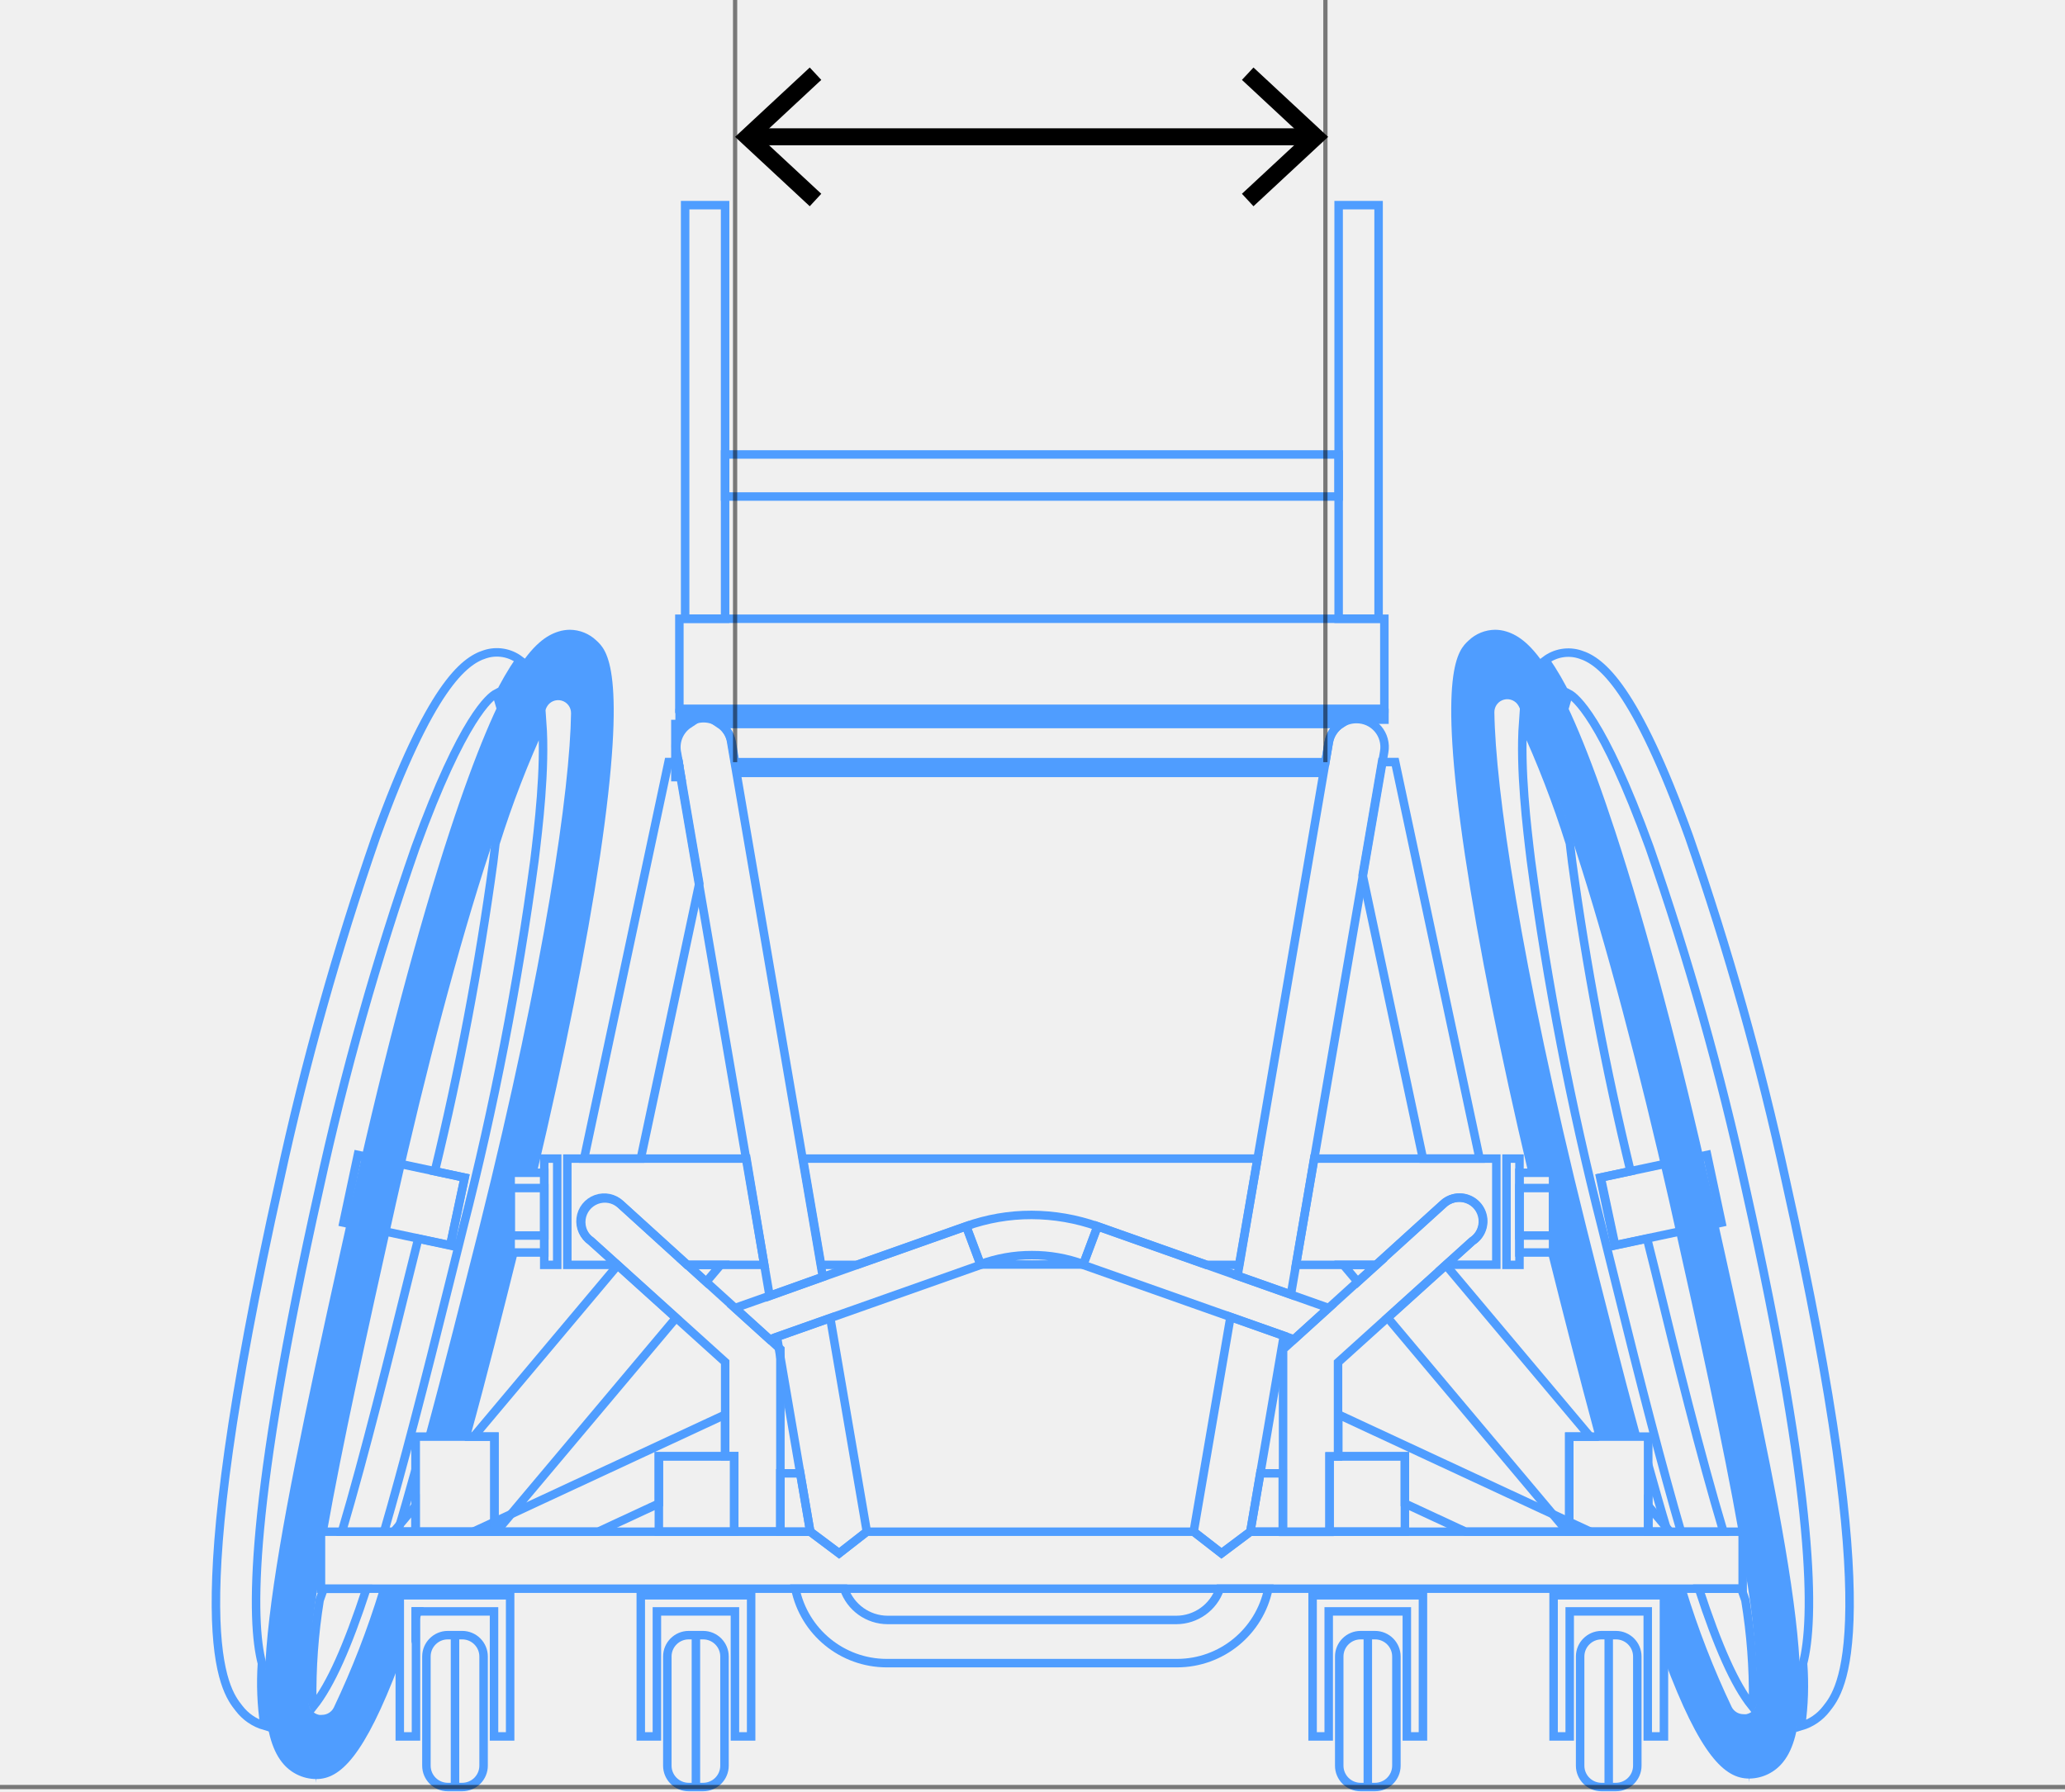
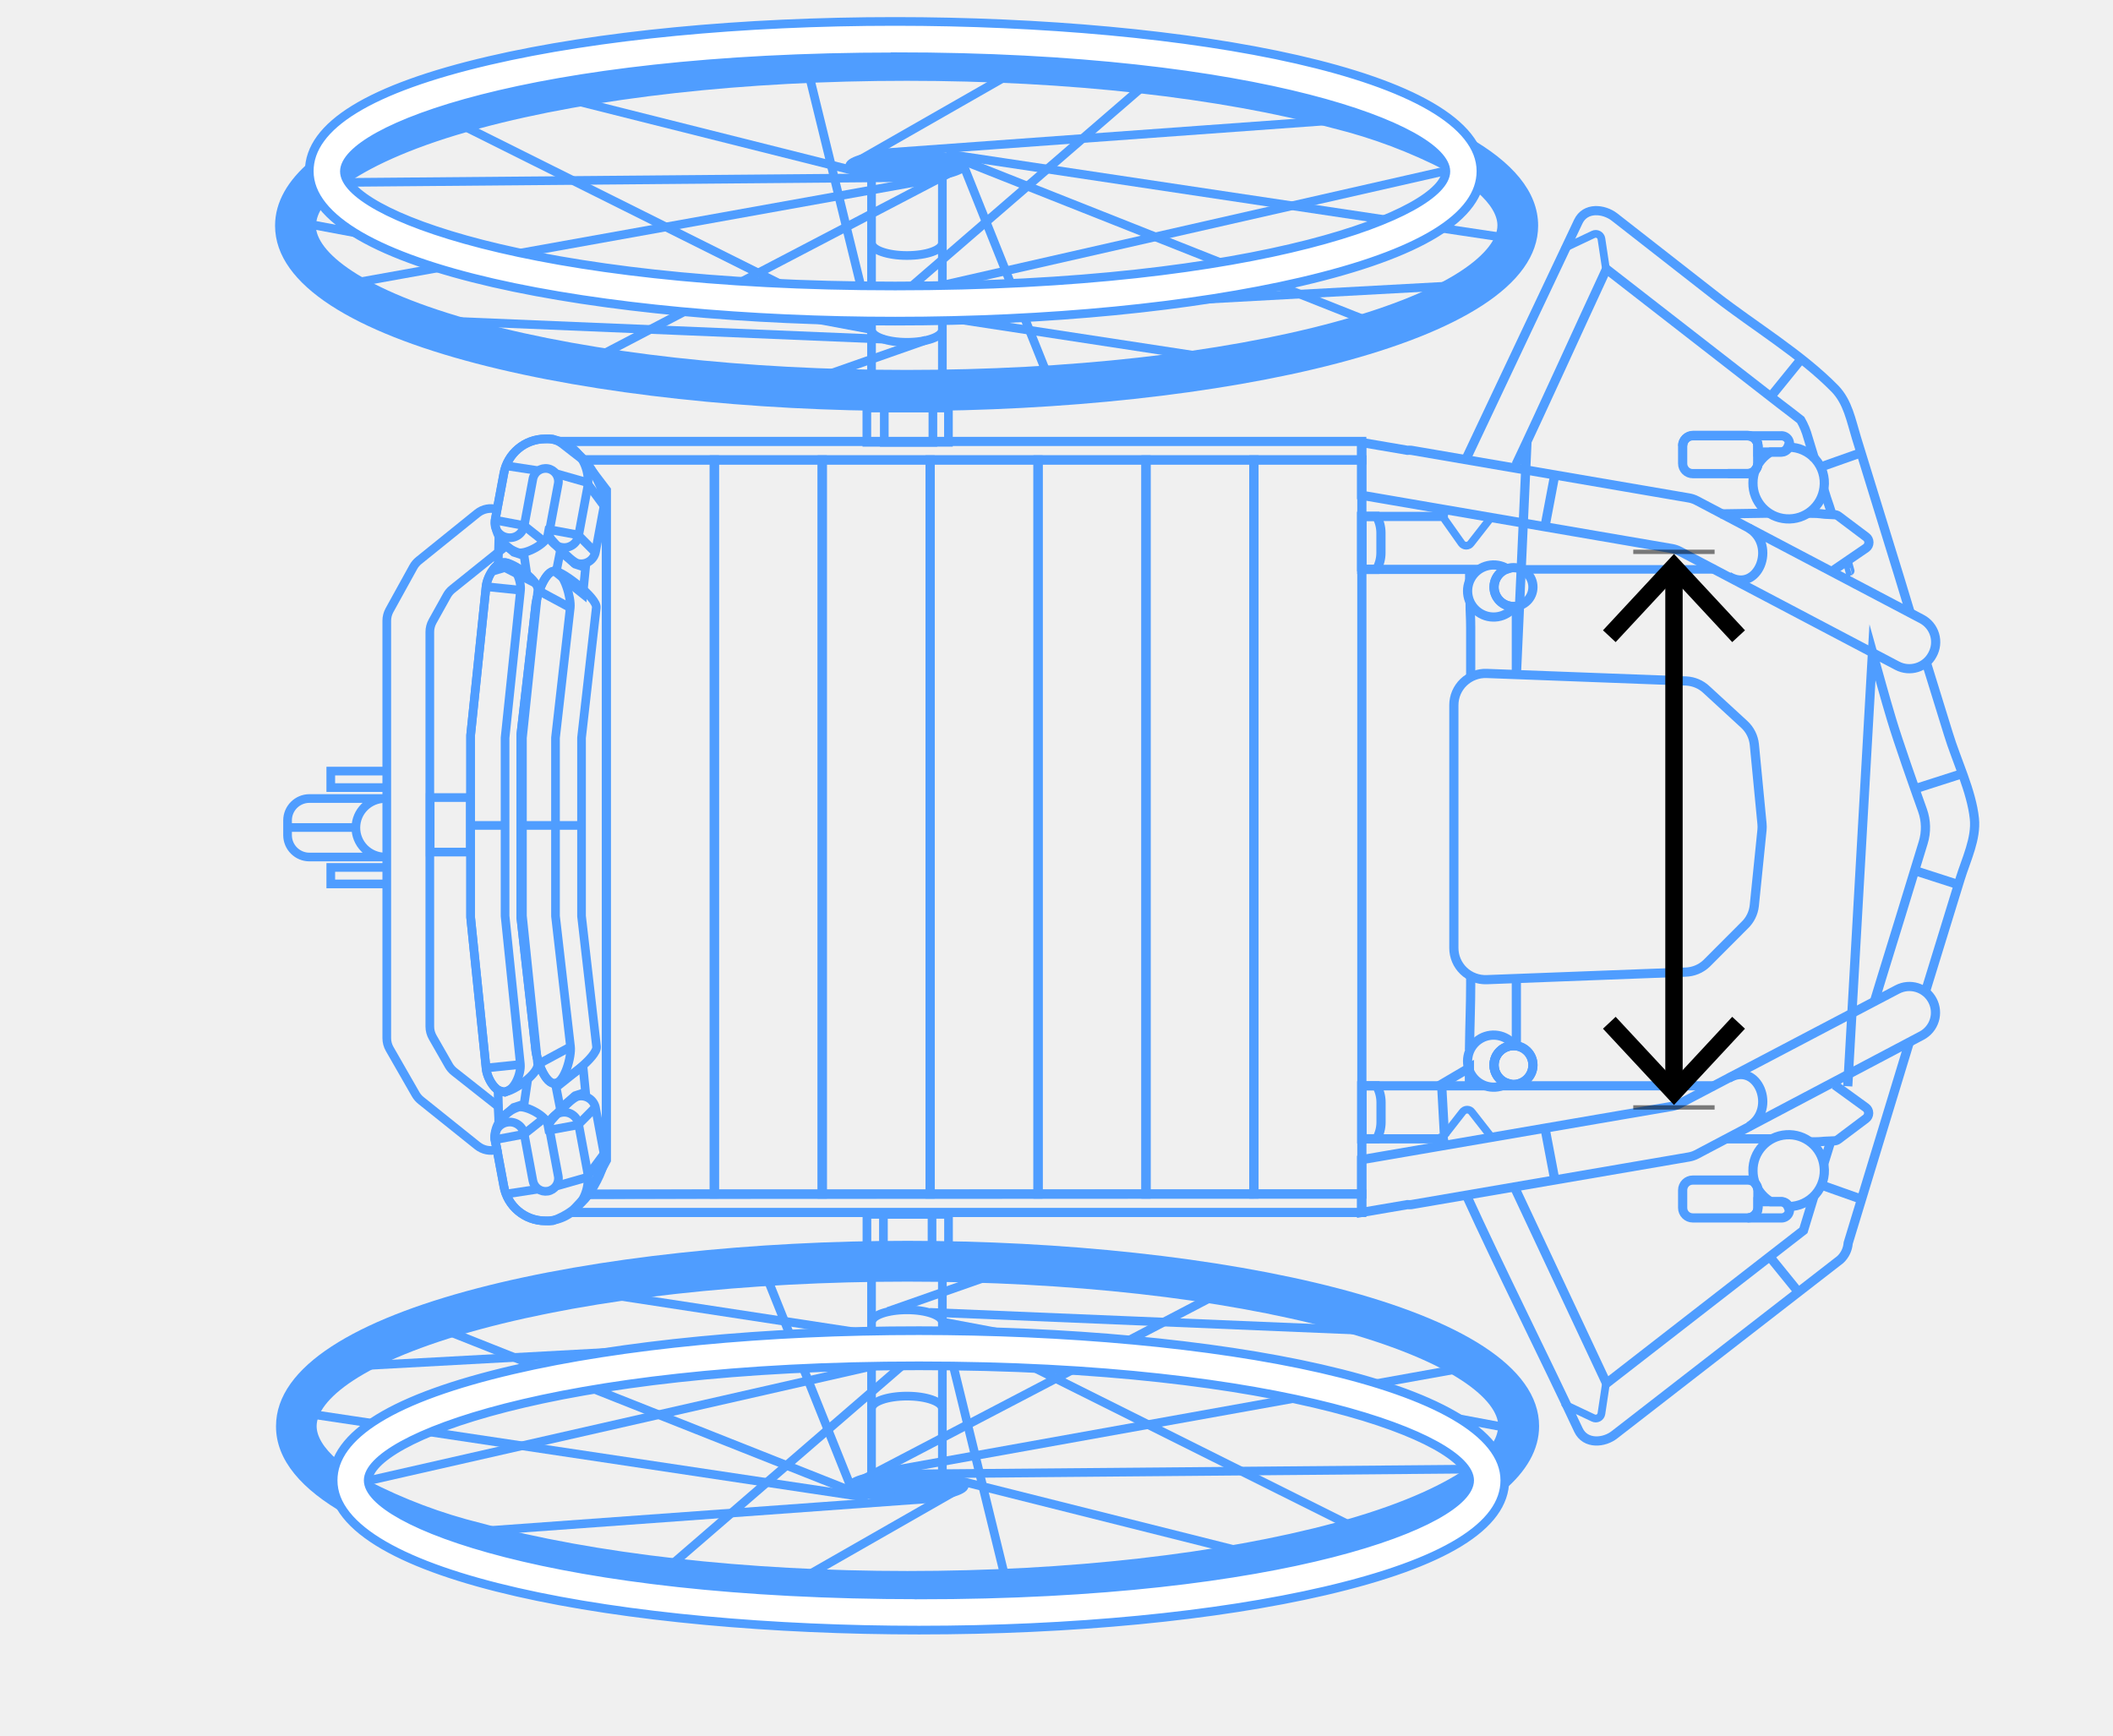
- <svg xmlns="http://www.w3.org/2000/svg" id="Layer_1" data-name="Layer 1" viewBox="0 0 243.44 211.22">
+ <svg xmlns="http://www.w3.org/2000/svg" id="Layer_1" data-name="Layer 1" viewBox="0 0 243.44 199.96">
  <defs>
-     <style>.cls-1,.cls-2,.cls-4{fill:none;stroke-miterlimit:10;}.cls-1,.cls-4{stroke:#000;}.cls-1{stroke-width:2px;}.cls-2{stroke:#4f9dff;}.cls-3{fill:#4f9dff;}.cls-4{stroke-width:0.5px;opacity:0.5;}</style>
+     <style>.cls-1,.cls-10,.cls-2,.cls-3,.cls-4,.cls-5,.cls-9{fill:none;}.cls-1,.cls-2,.cls-3,.cls-4,.cls-5,.cls-7,.cls-8{stroke:#4f9dff;}.cls-1,.cls-10,.cls-2,.cls-3,.cls-4,.cls-5,.cls-7,.cls-8,.cls-9{stroke-miterlimit:10;}.cls-1{stroke-width:1.06px;}.cls-3{stroke-width:0.99px;}.cls-4{stroke-width:0.89px;}.cls-5{stroke-width:0.87px;}.cls-6,.cls-7{fill:#4f9dff;}.cls-8{fill:#fff;}.cls-10,.cls-9{stroke:#000;}.cls-9{stroke-width:2px;}.cls-10{stroke-width:0.5px;opacity:0.5;}</style>
  </defs>
-   <line class="cls-1" x1="88.83" y1="16.13" x2="154.4" y2="16.13" />
-   <polygon points="95.46 24.32 96.82 22.85 89.6 16.14 96.82 9.42 95.46 7.96 86.66 16.14 95.46 24.32" />
-   <polygon points="147.77 24.32 146.41 22.85 153.63 16.14 146.41 9.42 147.77 7.96 156.57 16.14 147.77 24.32" />
-   <path class="cls-2" d="M30.88,196.14c-1.31-5-1.58-18.73,6.76-56A346.59,346.59,0,0,1,49,99.88c5.58-15.36,8.82-17.75,9.49-18.1a2.86,2.86,0,0,1,.2.51,34,34,0,0,1,2.58-4.46,4.47,4.47,0,0,0-4.1-.68c-2.46.77-6.47,3.84-12.85,21.54A349,349,0,0,0,33,139.06c-11.93,53.4-6.58,60.16-4.82,62.38a5.83,5.83,0,0,0,3,2.06A34.43,34.43,0,0,1,30.88,196.14Z" transform="translate(0)" />
-   <rect class="cls-2" x="85.48" y="53.59" width="72.33" height="4.96" transform="translate(243.29 112.14) rotate(180)" />
-   <rect class="cls-2" x="157.81" y="24.19" width="4.71" height="48.77" />
-   <rect class="cls-2" x="80.77" y="24.19" width="4.71" height="48.77" />
-   <rect class="cls-2" x="80.09" y="72.96" width="83.11" height="10.62" />
-   <rect class="cls-2" x="60.2" y="138.29" width="3.97" height="9.4" />
-   <rect class="cls-2" x="64.17" y="136.62" width="1.53" height="12.53" transform="translate(129.86 285.77) rotate(180)" />
-   <rect class="cls-2" x="177.59" y="136.62" width="1.53" height="12.53" transform="translate(356.72 285.77) rotate(180)" />
-   <polygon class="cls-2" points="147.4 180.61 151.22 180.61 151.22 173.73 148.57 173.73 147.4 180.61" />
-   <polygon class="cls-2" points="91.99 173.73 91.99 180.61 95.52 180.61 94.34 173.73 91.99 173.73" />
-   <path class="cls-2" d="M143.81,187.33a5.44,5.44,0,0,1-5.15,3.69h-34a5.44,5.44,0,0,1-5.15-3.69H93.76a11,11,0,0,0,10.76,8.78h34.25a11,11,0,0,0,10.76-8.78h-5.71Z" transform="translate(0)" />
-   <rect class="cls-2" x="157.88" y="192.81" width="6.74" height="17.91" rx="2.52" ry="2.52" />
-   <polygon class="cls-2" points="165.85 188.11 156.64 188.11 155.34 188.11 154.74 188.11 154.74 204.75 156.64 204.75 156.64 190.01 165.85 190.01 165.85 204.75 167.75 204.75 167.75 190.01 167.75 188.11 165.85 188.11" />
-   <line class="cls-2" x1="161.25" y1="192.81" x2="161.25" y2="210.72" />
-   <rect class="cls-2" x="78.67" y="192.81" width="6.74" height="17.91" rx="2.52" ry="2.52" />
-   <polygon class="cls-2" points="86.64 188.11 77.44 188.11 76.14 188.11 75.54 188.11 75.54 204.75 77.44 204.75 77.44 190.01 86.64 190.01 86.64 204.75 88.55 204.75 88.55 190.01 88.55 188.11 86.64 188.11" />
-   <line class="cls-2" x1="82.04" y1="192.81" x2="82.04" y2="210.72" />
-   <rect class="cls-2" x="50.27" y="192.81" width="6.74" height="17.91" rx="2.52" ry="2.52" />
-   <line class="cls-2" x1="53.64" y1="192.81" x2="53.64" y2="210.72" />
-   <rect class="cls-2" x="186.28" y="192.81" width="6.74" height="17.91" rx="2.52" ry="2.52" />
-   <line class="cls-2" x1="189.65" y1="192.81" x2="189.65" y2="210.72" />
-   <rect class="cls-2" x="179.12" y="140.09" width="3.97" height="5.6" />
-   <polygon class="cls-2" points="157.77 166.79 157.77 171.72 165.62 171.72 165.62 177.29 172.77 180.61 187.49 180.61 157.77 166.79" />
-   <polygon class="cls-2" points="85.48 166.81 55.8 180.61 70.52 180.61 77.67 177.29 77.67 171.72 85.48 171.72 85.48 166.81" />
-   <polygon class="cls-2" points="83.25 151.16 84.95 149.15 81.03 149.15 83.25 151.16" />
-   <polygon class="cls-2" points="145.06 155.29 140.72 180.61 144 183.16 147.4 180.61 151.35 157.51 145.06 155.29" />
-   <polygon class="cls-2" points="91.59 157.64 95.52 180.61 98.92 183.16 102.19 180.61 97.88 155.42 91.59 157.64" />
-   <polygon class="cls-2" points="156.62 154.23 129.39 144.6 127.69 149.15 152.54 157.93 156.62 154.23" />
-   <path class="cls-2" d="M121.64,148a17.37,17.37,0,0,0-6.05,1.07l-1.69-4.51,1.71,4.55h12.08l1.71-4.55-1.69,4.51A17.37,17.37,0,0,0,121.64,148Z" transform="translate(0)" />
-   <polygon class="cls-2" points="90.73 157.94 115.6 149.15 113.9 144.6 86.64 154.24 90.73 157.94" />
-   <rect class="cls-2" x="179.12" y="138.29" width="3.97" height="9.4" />
-   <path class="cls-2" d="M88,136.62H66.88v12.53h5.88l-3.08-2.78A2.79,2.79,0,1,1,73.14,142l0,0L81,149.15h9.1Z" transform="translate(0)" />
-   <path class="cls-2" d="M148.25,136.62H94.66l2.14,12.53H101l12.87-4.55a22.71,22.71,0,0,1,7.75-1.34,23.56,23.56,0,0,1,7.75,1.34l12.87,4.55h3.84Z" transform="translate(0)" />
-   <path class="cls-2" d="M154.92,136.62l-2.14,12.53h9.44l7.87-7.14,0,0a2.79,2.79,0,1,1,3.47,4.34l-3.08,2.78h5.92V136.62H154.92Z" transform="translate(0)" />
-   <rect class="cls-2" x="41.2" y="137.43" width="12.88" height="8.16" transform="translate(30.46 -6.81) rotate(12)" />
-   <polygon class="cls-2" points="79.99 89.86 78.81 89.86 68.86 136.62 75.54 136.62 82.44 104.17 79.99 89.86" />
-   <polygon class="cls-2" points="164.48 89.86 162.92 89.86 160.64 103.19 167.75 136.62 174.43 136.62 164.48 89.86" />
-   <path class="cls-2" d="M79.78,88.64a3.27,3.27,0,0,1,1.42-3.27H79.62v4.5H80Z" transform="translate(0)" />
-   <path class="cls-2" d="M86.26,87.53l0.4,2.34h69.59l0.4-2.34a3.27,3.27,0,0,1,1.41-2.16H84.85A3.27,3.27,0,0,1,86.26,87.53Z" transform="translate(0)" />
-   <polygon class="cls-2" points="79.99 89.86 79.62 89.86 79.62 91.64 80.29 91.64 79.99 89.86" />
-   <polygon class="cls-3" points="86.96 91.64 155.95 91.64 156.25 89.86 86.66 89.86 86.96 91.64" />
-   <path class="cls-2" d="M97,150.56l-10.79-63a3.29,3.29,0,1,0-6.48,1.11l11,64.15Z" transform="translate(0)" />
-   <path class="cls-2" d="M159.89,84.79a3.29,3.29,0,0,0-3.24,2.73l-10.76,62.91,6.29,2.22,11-64A3.29,3.29,0,0,0,159.89,84.79Z" transform="translate(0)" />
-   <path class="cls-3" d="M79.62,83.58v1.78H81.2a3.21,3.21,0,0,1,3.65,0h73.21a3.21,3.21,0,0,1,3.65,0h2V83.58H79.62Z" transform="translate(0)" />
-   <rect class="cls-2" x="60.2" y="140.09" width="3.97" height="5.6" />
-   <path class="cls-2" d="M212.56,196.14c1.31-5,1.58-18.73-6.76-56a346.59,346.59,0,0,0-11.34-40.23c-5.58-15.36-8.82-17.75-9.49-18.1a2.86,2.86,0,0,0-.2.51,34,34,0,0,0-2.58-4.46,4.47,4.47,0,0,1,4.1-.68c2.46,0.77,6.47,3.84,12.85,21.54a349,349,0,0,1,11.36,40.38c11.93,53.4,6.58,60.16,4.82,62.38a5.83,5.83,0,0,1-3,2.06A34.43,34.43,0,0,0,212.56,196.14Z" transform="translate(0)" />
-   <rect class="cls-2" x="189.37" y="137.43" width="12.88" height="8.16" transform="translate(416.75 239.22) rotate(168)" />
-   <path class="cls-2" d="M172.09,141.21a2.79,2.79,0,0,0-2,.82l0,0-18.83,17.08v21.52h5.48v-8.88h1V160.64l15.8-14.27A2.79,2.79,0,0,0,172.09,141.21Z" transform="translate(0)" />
-   <rect class="cls-2" x="156.74" y="171.72" width="8.88" height="8.88" />
-   <path class="cls-2" d="M73.16,142l0,0a2.79,2.79,0,1,0-3.47,4.34l15.8,14.27v11.09h1.07v8.88H92V159.09Z" transform="translate(0)" />
-   <rect class="cls-2" x="77.67" y="171.72" width="8.88" height="8.88" />
-   <path class="cls-2" d="M188.83,144.68c0.53,2.11,1.07,4.29,1.62,6.52,3,12.14,5.51,21.82,7.72,29.41h5c-2.75-9.2-5.55-20.5-8-30.56l-1-4-3.76.8-1.7-8,3.51-.75a360.06,360.06,0,0,1-6.88-36.42c-0.1-.78-0.19-1.53-0.27-2.25a118.13,118.13,0,0,0-5.51-14.26c-0.4,5.49.46,12.52,0.92,16.32A376.27,376.27,0,0,0,188.83,144.68Z" transform="translate(0)" />
-   <path class="cls-2" d="M205.76,188.69l-0.48-1.36h-5c2.25,6.86,4.24,11.33,6.24,13.83a1.11,1.11,0,0,0,.15-0.49A68.64,68.64,0,0,0,205.76,188.69Z" transform="translate(0)" />
-   <path class="cls-2" d="M45.28,180.61C47.49,173,50,163.34,53,151.2c0.55-2.22,1.09-4.41,1.62-6.52A376.27,376.27,0,0,0,63,101.5c0.46-3.79,1.32-10.83.92-16.32a118.13,118.13,0,0,0-5.51,14.26c-0.08.72-.17,1.47-0.27,2.25a360.06,360.06,0,0,1-6.88,36.42l3.51,0.75-1.7,8-3.76-.8-1,4c-2.49,10.05-5.28,21.36-8,30.56h5Z" transform="translate(0)" />
-   <path class="cls-2" d="M38.16,187.33l-0.48,1.36a68.64,68.64,0,0,0-.87,12,1.11,1.11,0,0,0,.15.49c2-2.51,4-7,6.24-13.83h-5Z" transform="translate(0)" />
-   <polygon class="cls-2" points="147.4 180.61 144 183.16 140.72 180.61 102.19 180.61 98.92 183.16 95.52 180.61 37.84 180.61 37.84 187.33 205.44 187.33 205.44 180.61 147.4 180.61" />
-   <polygon class="cls-2" points="194.25 188.11 185.05 188.11 183.75 188.11 183.15 188.11 183.15 204.75 185.05 204.75 185.05 190.01 194.25 190.01 194.25 204.75 196.16 204.75 196.16 190.01 196.16 188.11 194.25 188.11" />
-   <path class="cls-2" d="M49,190.76l0.25-.75H49v0.75Z" transform="translate(0)" />
-   <polygon class="cls-2" points="58.24 188.11 49.04 188.11 47.73 188.11 47.13 188.11 47.13 204.75 49.04 204.75 49.04 190.01 58.24 190.01 58.24 204.75 60.14 204.75 60.14 190.01 60.14 188.11 58.24 188.11" />
-   <path class="cls-2" d="M194.31,172.74v7.87h2.27C195.81,178.06,195.06,175.42,194.31,172.74Z" transform="translate(0)" />
-   <path class="cls-3" d="M201.74,140.6c-3.63-16.25-7.65-31.34-11.31-42.52-6.3-19.23-10-22.73-12.83-23.61a4.52,4.52,0,0,0-1.35-.21,4.58,4.58,0,0,0-3.12,1.27c-1.2,1.11-3.7,3.41-.42,25.35,1.58,10.53,4.19,23.59,7.46,37.4h3.07v9.4h-0.77c1.75,7,3.65,14.46,5.61,21.71h5.31c-2.26-8.28-4.43-16.88-6.4-24.75-7.8-31.24-10.7-51.81-10.82-60.65a1.52,1.52,0,0,1,2.86-.74,108.71,108.71,0,0,1,6.76,17.08c3.55,10.94,7.44,25.63,11,41.36,3.59,16,6.36,28.67,8.17,38.9h0.53v3.09c0.08,0.5.17,1,.24,1.49a83.53,83.53,0,0,1,1.38,15.5,1.55,1.55,0,0,1-1.23,1.46,1.58,1.58,0,0,1-.35,0,1.55,1.55,0,0,1-1.39-.86,101.69,101.69,0,0,1-5.43-14h-5.38l0.25,0.78h2.61v7.6c4.25,11.41,7.14,14.07,10,14.07v0.44l0.06-.44a5.14,5.14,0,0,0,4-2C215.08,201.61,210.66,180.5,201.74,140.6Z" transform="translate(0)" />
-   <polygon class="cls-2" points="187.45 169.4 170.46 149.18 163.59 155.39 184.78 180.61 185 180.61 185 169.4 187.45 169.4" />
-   <polygon class="cls-2" points="194.31 177.56 194.31 180.61 196.87 180.61 194.31 177.56" />
-   <rect class="cls-2" x="185" y="169.4" width="9.31" height="11.2" />
-   <path class="cls-3" d="M70.31,75.53a4.58,4.58,0,0,0-3.12-1.27,4.52,4.52,0,0,0-1.35.21C63,75.35,59.31,78.85,53,98.08c-3.66,11.17-7.68,26.27-11.31,42.52-8.92,39.9-13.34,61-8.46,67.18a5.14,5.14,0,0,0,4,2l0.06,0.44v-0.44c2.78,0,5.63-2.58,9.8-13.65v-8H49.9l0.25-.78H44.78a101.69,101.69,0,0,1-5.43,14,1.55,1.55,0,0,1-1.39.86,1.58,1.58,0,0,1-.35,0,1.55,1.55,0,0,1-1.23-1.46,83.53,83.53,0,0,1,1.38-15.5l0.09-.55v-4h0.68c1.81-10.23,4.59-22.85,8.17-38.9,3.52-15.74,7.41-30.43,11-41.36a108.71,108.71,0,0,1,6.76-17.08,1.52,1.52,0,0,1,2.86.74c-0.12,8.84-3,29.41-10.82,60.65-2,7.86-4.14,16.47-6.4,24.75h5.31c2-7.25,3.86-14.71,5.61-21.71H60.2v-9.4h3.07c3.27-13.81,5.88-26.88,7.46-37.4C74,78.94,71.51,76.64,70.31,75.53Z" transform="translate(0)" />
-   <path class="cls-2" d="M49,180.61v-7.33c-0.7,2.5-1.4,5-2.11,7.33H49Z" transform="translate(0)" />
-   <polygon class="cls-2" points="46.42 180.61 48.98 180.61 48.98 177.56 46.42 180.61" />
-   <polygon class="cls-2" points="72.81 149.2 55.84 169.4 58.29 169.4 58.29 180.61 58.51 180.61 79.69 155.41 72.81 149.2" />
-   <rect class="cls-2" x="48.98" y="169.4" width="9.31" height="11.2" />
-   <polygon class="cls-2" points="160.06 151.16 158.37 149.15 162.28 149.15 160.06 151.16" />
-   <line class="cls-4" x1="86.66" x2="86.66" y2="89.87" />
-   <line class="cls-4" x1="156.25" x2="156.25" y2="89.87" />
-   <line class="cls-4" x1="243.44" y1="210.72" y2="210.72" />
+   <line class="cls-1" x1="178" y1="60.65" x2="179.09" y2="54.91" />
+   <path class="cls-1" d="M201.48,60.84c3.31,2,1,7.59-2.33,5.55" />
+   <path class="cls-1" d="M221.39,71.31L195.47,57.67a3,3,0,0,0-.89-0.3l-32-5.49a3,3,0,0,0-.44,0l-5.27-.9,0,6.08,27.34,4.7v0l8.4,1.44a3,3,0,0,1,.89.3l25.08,13.2a3,3,0,0,0,4.05-1.26h0A3,3,0,0,0,221.39,71.31Z" />
+   <line class="cls-1" x1="178" y1="129.98" x2="179.09" y2="135.72" />
+   <path class="cls-1" d="M201.48,129.79c3.31-2,1-7.59-2.33-5.55" />
+   <path class="cls-1" d="M221.39,119.32L195.47,133a3,3,0,0,1-.89.3l-32,5.49a3,3,0,0,1-.44,0l-5.27.9,0-6.08,27.34-4.7v0l8.4-1.44a3,3,0,0,0,.89-0.3L218.59,114a3,3,0,0,1,4.05,1.26h0A3,3,0,0,1,221.39,119.32Z" />
+   <rect class="cls-2" x="102.6" y="139.1" width="3.97" height="5.6" transform="translate(246.48 37.31) rotate(90)" />
+   <rect class="cls-2" x="102.59" y="44.27" width="3.97" height="9.4" transform="translate(153.54 -55.6) rotate(90)" />
+   <rect class="cls-2" x="102.59" y="137.19" width="3.97" height="9.4" transform="translate(246.47 37.32) rotate(90)" />
+   <rect class="cls-2" x="102.69" y="46.17" width="3.97" height="5.6" transform="translate(153.65 -55.7) rotate(90)" />
+   <polyline class="cls-2" points="100.41 153.52 100.41 143.88 108.57 143.88 108.57 153.52" />
+   <polyline class="cls-2" points="108.57 157.59 108.57 171.08 100.41 171.08 100.41 157.65" />
+   <polyline class="cls-2" points="108.57 36.97 108.57 46.99 100.41 46.99 100.41 36.97" />
+   <polyline class="cls-2" points="100.41 32.92 100.41 19.77 108.57 19.77 108.57 32.87" />
+   <path class="cls-1" d="M220.08,70.62c-0.46-1.49-.81-2.71-1.27-4.19L213.9,50.51c-0.64-2.08-1-4.17-2.49-5.72-3.92-4-9.28-7.2-13.7-10.64L186,25c-1.22-.94-3.36-1.18-4.17.54-4,8.48-9.1,19.21-13.09,27.69m53.1,61,4-13c0.68-2.19,1.87-4.61,1.63-6.91-0.33-3.19-2.08-6.74-3-9.78l-2.56-8.28m-53,61.37c3.88,8.52,9,18.69,12.94,27.12,0.81,1.72,3,1.48,4.17.54l26-20.17a2.9,2.9,0,0,0,.91-1.9L220,120m-53.74,10.65a2.7,2.7,0,0,0,.23,1.26m-0.07-1-0.33-6,3.2-1.88c0,1.06,0,.85,0,1.88m0.15-12.75v1.27c0,2.33-.1,4.52-0.14,7.53m0.07-51.6c0,1.35.07,1.63,0.07,3V78m-0.12-12.12c0,0.81,0,.26,0,1.08m6.6-16-1.22,26.88h0V70m0,50.32c0-2.75,0-1.24,0-3.21v-4.4h0M209,137.76l-1.22,4-22.69,17.62c-3.09-6.58-7.61-16.22-10.7-22.8M211,131.23l-0.9,2.92m2.78-9,2.85-50c0.74,2.65,1.41,5.12,2.2,7.75s2.59,7.75,3.56,10.45a5.9,5.9,0,0,1,.08,3.74L219,105.48l-2.19,7.1-0.87,2.85m-5.8-59c0.49,1.61.45,1.31,0.94,2.92m-36.42-5.81C177.77,47,182,37.62,185.08,31L205.15,46.6c0.76,0.59,1.55,1.17,2.31,1.78a8.4,8.4,0,0,1,.83,2l0.78,2.56" />
+   <line class="cls-1" x1="220.56" y1="90.9" x2="225.99" y2="89.16" />
+   <line class="cls-1" x1="220.56" y1="100.29" x2="225.99" y2="102.04" />
+   <line class="cls-1" x1="203.9" y1="45.83" x2="207.43" y2="41.48" />
+   <line class="cls-1" x1="209.41" y1="53.93" x2="214.44" y2="52.15" />
+   <line class="cls-1" x1="203.9" y1="144.8" x2="207.43" y2="149.15" />
+   <line class="cls-1" x1="209.41" y1="136.38" x2="214.44" y2="138.16" />
+   <path class="cls-1" d="M211.21,65.72L215,63.13a0.79,0.79,0,0,0,0-1.27l-3.19-2.4a0.81,0.81,0,0,0-.46-0.16c-2.25-.08-1-0.16-3.1-0.17" />
+   <path class="cls-3" d="M175.33,65.6h3.89c7.36,0,11.61,0,18.47,0" />
+   <polyline class="cls-1" points="166.55 59.5 156.89 59.5 156.89 65.6 170.45 65.6 170.45 65.6" />
+   <path class="cls-1" d="M156.89,65.6h1.71a3.91,3.91,0,0,0,.5-1.88V61.37a3.91,3.91,0,0,0-.5-1.88h-1.72v6.1Z" />
+   <path class="cls-1" d="M172.77,125.1h7c8.48,0,9.86,0,17.77,0" />
+   <polyline class="cls-1" points="166.28 131.21 156.9 131.21 156.9 125.1 171.1 125.1" />
+   <line class="cls-1" x1="204.12" y1="131.21" x2="198.79" y2="131.21" />
+   <line class="cls-1" x1="203.93" y1="59.12" x2="198.2" y2="59.21" />
+   <path class="cls-1" d="M211.37,125l3.6,2.61a0.79,0.79,0,0,1,0,1.27l-3.19,2.4a0.81,0.81,0,0,1-.46.16c-2.25.08-.83,0.11-2.91,0.12" />
+   <path class="cls-1" d="M156.9,125.1h1.71a3.91,3.91,0,0,1,.5,1.88v2.34a3.91,3.91,0,0,1-.5,1.88H156.9v-6.1Z" />
+   <path class="cls-4" d="M180.26,161.66a0.67,0.67,0,0,0,.3.29l3,1.42a0.66,0.66,0,0,0,.94-0.5l0.5-3.31a0.68,0.68,0,0,0-.06-0.4" />
+   <path class="cls-4" d="M171.84,131.23a4.83,4.83,0,0,1-.27-0.55l-2-2.56a0.66,0.66,0,0,0-1.07,0l-2.06,2.64a0.68,0.68,0,0,0-.14.38" />
+   <path class="cls-4" d="M166.37,58.93c-0.25.81,0.11-.24,0,0.58a0.67,0.67,0,0,0,.12.4l1.9,2.69a0.66,0.66,0,0,0,1.07,0L171.49,60a1.14,1.14,0,0,0,.21-0.29,1,1,0,0,0,.22-0.37" />
+   <path class="cls-4" d="M180.26,28.72a0.67,0.67,0,0,1,.3-0.29l3-1.42a0.66,0.66,0,0,1,.94.5l0.5,3.31a0.68,0.68,0,0,1-.06.4" />
+   <path class="cls-1" d="M194.18,112l-22.9.87a3.65,3.65,0,0,1-3.78-3.64v-28a3.65,3.65,0,0,1,3.78-3.64l23,0.87a3.65,3.65,0,0,1,2.33,1l4.35,4a3.65,3.65,0,0,1,1.16,2.33L203,94.91a3.65,3.65,0,0,1,0,.72l-0.89,8.74A3.65,3.65,0,0,1,201,106.6L196.61,111A3.65,3.65,0,0,1,194.18,112Z" />
+   <circle class="cls-1" cx="174.37" cy="122.71" r="2.24" />
+   <path class="cls-5" d="M172.13,122.71a2.24,2.24,0,0,1,2.24-2.24h0.12a3,3,0,1,0-.83,4.34A2.23,2.23,0,0,1,172.13,122.71Z" />
+   <circle class="cls-1" cx="174.37" cy="122.71" r="2.24" />
+   <path class="cls-1" d="M172.13,122.71a2.24,2.24,0,0,1,2.24-2.24h0.12a3,3,0,1,0-.83,4.34A2.23,2.23,0,0,1,172.13,122.71Z" />
+   <circle class="cls-1" cx="174.37" cy="67.64" r="2.24" />
+   <path class="cls-1" d="M172.13,67.64a2.24,2.24,0,0,0,2.24,2.24h0.12a3,3,0,1,1-.83-4.34A2.23,2.23,0,0,0,172.13,67.64Z" />
+   <path class="cls-1" d="M205.13,138.45h-2.59v0.67a1.21,1.21,0,0,1-1.2,1.2h3.8A0.94,0.94,0,1,0,205.13,138.45Z" />
+   <path class="cls-1" d="M210.15,134.35a4.11,4.11,0,0,0-8.19.55,4,4,0,0,0,.29,1.51,1.18,1.18,0,0,1,.24.49,4.17,4.17,0,0,0,1.53,1.55h1.12a0.94,0.94,0,0,1,.85.56h0.08A4.12,4.12,0,0,0,210.15,134.35Z" />
+   <path class="cls-1" d="M199.07,54.56h2.26a1.21,1.21,0,0,0,1.2-1.2v-2a1.21,1.21,0,0,0-1.2-1.2h-6.27a1.21,1.21,0,0,0-1.2,1.2" />
+   <path class="cls-1" d="M205.13,52.08h-2.59V51.41a1.21,1.21,0,0,0-1.2-1.2h3.8A0.94,0.94,0,1,1,205.13,52.08Z" />
+   <path class="cls-1" d="M210.15,56.17a4.11,4.11,0,0,1-8.19-.55,4,4,0,0,1,.29-1.51,1.18,1.18,0,0,0,.24-0.49A4.17,4.17,0,0,1,204,52.08h1.12a0.94,0.94,0,0,0,.85-0.56h0.08A4.12,4.12,0,0,1,210.15,56.17Z" />
+   <polygon class="cls-1" points="67.76 137.6 82.3 137.56 82.3 52.99 67.22 52.99 69.86 56.47 69.86 133.67 67.76 137.6" />
+   <rect class="cls-1" x="82.3" y="52.99" width="12.43" height="84.58" />
+   <rect class="cls-1" x="94.73" y="52.99" width="12.43" height="84.58" />
+   <rect class="cls-1" x="107.16" y="52.99" width="12.43" height="84.58" />
+   <rect class="cls-1" x="119.6" y="52.99" width="12.43" height="84.58" />
+   <rect class="cls-1" x="132.03" y="52.99" width="12.43" height="84.58" />
+   <rect class="cls-1" x="144.47" y="52.99" width="12.43" height="84.58" />
+   <polygon class="cls-1" points="67.22 52.99 156.89 52.99 156.89 50.86 64.48 50.86 67.22 52.99" />
+   <polygon class="cls-1" points="65.8 139.69 156.89 139.69 156.89 137.56 67.76 137.6 65.8 139.69" />
+   <line class="cls-2" x1="41" y1="95.34" x2="33.13" y2="95.34" />
+   <path class="cls-2" d="M41,95.34A3.37,3.37,0,0,1,44.36,92H35.65a2.52,2.52,0,0,0-2.52,2.52v1.7a2.52,2.52,0,0,0,2.52,2.52h8.71A3.37,3.37,0,0,1,41,95.34Z" />
+   <polyline class="cls-2" points="44.36 88.84 38.11 88.84 38.11 90.74 44.36 90.74" />
+   <polyline class="cls-2" points="44.36 99.94 38.11 99.94 38.11 101.84 44.36 101.84" />
+   <path class="cls-2" d="M61.73,121.08L60,105.68a2,2,0,0,1,0-.23l0-20.55a2,2,0,0,1,0-.23l1.74-15.12c0.13-1.1,1.12-3.88,2.21-3.76h0C65,65.93,65.82,68.93,65.7,70L64,85a2,2,0,0,0,0,.23v20.09a2,2,0,0,0,0,.23l1.73,15.05c0.13,1.1-.66,4.09-1.76,4.21h0C62.84,125,61.85,122.17,61.73,121.08Z" />
+   <path class="cls-2" d="M61.73,121.08L60,105.68a2,2,0,0,1,0-.23l0-20.55a2,2,0,0,1,0-.23l1.74-15.12c0.13-1.1,1.12-3.88,2.21-3.76h0C65,65.93,68.82,68.93,68.7,70L67,85a2,2,0,0,0,0,.23v20.09a2,2,0,0,0,0,.23l1.73,15.05c0.13,1.1-3.66,4.09-4.76,4.21h0C62.84,125,61.85,122.17,61.73,121.08Z" />
+   <path class="cls-2" d="M56,123.05l-1.78-17.38a2,2,0,0,1,0-.2V84.92a2,2,0,0,1,0-.2L56,67.59c0.11-1.1,1.1-2.9,2.19-2.78h0c1.1,0.11,1.9,2.1,1.78,3.19L58.19,85a2,2,0,0,0,0,.2v20.13a2,2,0,0,0,0,.2l1.76,17.07c0.11,1.1-.69,3.08-1.78,3.19h0C57.06,125.95,56.08,124.15,56,123.05Z" />
+   <path class="cls-2" d="M56,123.05l-1.78-17.38a2,2,0,0,1,0-.2V84.92a2,2,0,0,1,0-.2L56,67.59c0.11-1.1,1.1-2.9,2.19-2.78h0c1.1,0.11,3.9,2.1,3.78,3.19L60.19,85a2,2,0,0,0,0,.2v20.13a2,2,0,0,0,0,.2l1.76,17.07c0.11,1.1-2.69,3.08-3.78,3.19h0C57.06,125.95,56.08,124.15,56,123.05Z" />
+   <line class="cls-2" x1="54.19" y1="95.1" x2="58.07" y2="95.1" />
+   <line class="cls-2" x1="60.18" y1="95.1" x2="66.96" y2="95.1" />
+   <rect class="cls-2" x="49.56" y="91.89" width="4.63" height="6.28" />
+   <path class="cls-2" d="M62.81,140.66a4.85,4.85,0,0,1-4.76-4l-1-5.35a1.68,1.68,0,0,1,1.34-2h0a1.68,1.68,0,0,1,2,1.34l1,5.37a1.49,1.49,0,0,0,1.72,1.22,1.49,1.49,0,0,0,1.21-1.71l-1-5.35a1.68,1.68,0,0,1,1.34-2h0a1.68,1.68,0,0,1,2,1.34l1,5.37A4.84,4.84,0,0,1,62.81,140.66Z" />
+   <path class="cls-2" d="M62.8,140.66a4.85,4.85,0,0,1-4.76-4l-1-5.35a3.83,3.83,0,0,1,2.72-3.76h0c0.91-.17,3.19,1.05,3.36,2,0,0,2.58-3.07,3.49-3.24h0a1.68,1.68,0,0,1,2,1.34l1,5.37c0.22,1.29-1.06,3.57-1.81,4.63a8.94,8.94,0,0,1-4.13,3A4.83,4.83,0,0,1,62.8,140.66Z" />
+   <path class="cls-2" d="M57.3,58.7a2.5,2.5,0,0,0-2.31.44l-6.74,5.44a2.5,2.5,0,0,0-.62.73l-2.76,5a2.5,2.5,0,0,0-.31,1.21v48.09a2.5,2.5,0,0,0,.33,1.24l3,5.23a2.5,2.5,0,0,0,.61.71L55,132a2.49,2.49,0,0,0,2.26.45L57,131.3a3.36,3.36,0,0,1,.46-1.94s0-1-.07-1.89l-5.07-4a2.5,2.5,0,0,1-.61-0.71l-1.86-3.25a2.5,2.5,0,0,1-.33-1.24V72.81a2.5,2.5,0,0,1,.31-1.21l1.67-3a2.5,2.5,0,0,1,.62-0.73l6-4.82" />
+   <line class="cls-2" x1="63.31" y1="129.11" x2="66.28" y2="126.23" />
+   <polygon class="cls-2" points="67.16 122.8 64.07 125.28 64.55 127.72 66.28 126.23 67.46 125.84 67.16 122.8" />
+   <polygon class="cls-2" points="60.78 124.5 58.16 125.84 57.38 125.61 57.47 129.09 59.2 127.59 60.38 127.21 60.78 124.5" />
+   <line class="cls-2" x1="63.28" y1="130.21" x2="66.59" y2="129.6" />
+   <line class="cls-2" x1="68.57" y1="127.6" x2="66.59" y2="129.6" />
+   <line class="cls-2" x1="60.36" y1="130.68" x2="57.06" y2="131.3" />
+   <line class="cls-2" x1="58.29" y1="137.57" x2="61.95" y2="137.01" />
+   <line class="cls-2" x1="64.03" y1="136.67" x2="67.58" y2="135.66" />
+   <line class="cls-2" x1="69.57" y1="132.97" x2="67.58" y2="135.66" />
+   <line class="cls-2" x1="55.97" y1="123.05" x2="59.95" y2="122.64" />
+   <line class="cls-2" x1="61.95" y1="122.64" x2="65.7" y2="120.62" />
+   <line class="cls-2" x1="61.95" y1="68" x2="65.7" y2="70.02" />
+   <line class="cls-2" x1="55.97" y1="67.59" x2="59.95" y2="68" />
+   <line class="cls-2" x1="60.36" y1="130.68" x2="62.34" y2="129.11" />
+   <path class="cls-2" d="M62.81,50.57a4.85,4.85,0,0,0-4.76,4l-1,5.35a1.68,1.68,0,0,0,1.34,2h0a1.68,1.68,0,0,0,2-1.34l1-5.37a1.49,1.49,0,0,1,1.72-1.22,1.49,1.49,0,0,1,1.21,1.71l-1,5.35a1.68,1.68,0,0,0,1.34,2h0a1.68,1.68,0,0,0,2-1.34l1-5.37A4.84,4.84,0,0,0,62.81,50.57Z" />
+   <path class="cls-2" d="M62.8,50.57a4.85,4.85,0,0,0-4.76,4l-1,5.35a3.83,3.83,0,0,0,2.72,3.76h0c0.91,0.17,3.19-1.05,3.36-2,0,0,2.58,3.07,3.49,3.24h0a1.68,1.68,0,0,0,2-1.34l1-5.37c0.22-1.29-1.06-3.57-1.81-4.63a8.94,8.94,0,0,0-4.13-3A4.83,4.83,0,0,0,62.8,50.57Z" />
+   <line class="cls-2" x1="63.31" y1="62.12" x2="66.28" y2="65" />
+   <polygon class="cls-2" points="67.16 68.43 64.07 65.95 64.55 63.51 66.28 65 67.46 65.39 67.16 68.43" />
+   <polygon class="cls-2" points="60.78 66.73 58.16 65.39 57.38 65.62 57.47 62.14 59.2 63.63 60.38 64.02 60.78 66.73" />
+   <line class="cls-2" x1="63.28" y1="61.02" x2="66.59" y2="61.63" />
+   <line class="cls-2" x1="68.57" y1="63.63" x2="66.59" y2="61.63" />
+   <line class="cls-2" x1="60.36" y1="60.55" x2="57.06" y2="59.93" />
+   <line class="cls-2" x1="58.29" y1="53.66" x2="61.95" y2="54.22" />
+   <line class="cls-2" x1="64.03" y1="54.56" x2="67.58" y2="55.57" />
+   <line class="cls-2" x1="69.57" y1="58.26" x2="67.58" y2="55.57" />
+   <line class="cls-2" x1="60.36" y1="60.55" x2="62.34" y2="62.12" />
+   <path class="cls-2" d="M108.57,28c0,0.8-1.83,1.44-4.08,1.44s-4.08-.65-4.08-1.44" />
+   <path class="cls-2" d="M100.41,162.29c0-.8,1.83-1.44,4.08-1.44s4.08,0.65,4.08,1.44" />
+   <path class="cls-2" d="M100.41,152.35c0-.8,1.83-1.44,4.08-1.44s4.08,0.65,4.08,1.44" />
+   <path class="cls-6" d="M103.13,6.53c-42.24,0-63.45,8.46-63.45,13.2A2.34,2.34,0,0,0,40.16,21c2.95-2,7.78-4.23,15.12-6.21,13.11-3.54,30.57-5.48,49.18-5.48s36.07,1.95,49.18,5.48a59.13,59.13,0,0,1,12.94,4.87C166.43,14.93,145.24,6.53,103.13,6.53Z" />
+   <path class="cls-6" d="M169.14,15.78a6.31,6.31,0,0,1,1.49,3.94,5.88,5.88,0,0,1-.51,2.34c1.67,1.44,2.4,2.79,2.4,3.91,0,2.93-5,7.41-18.89,11.17-13.11,3.54-30.57,5.48-49.18,5.48s-36.07-1.95-49.18-5.48C41.35,33.39,36.39,28.91,36.39,26a4,4,0,0,1,.82-2.2,6.37,6.37,0,0,1-1.58-4.05,5.79,5.79,0,0,1,.13-1.18c-2.6,2.23-4.07,4.7-4.07,7.43,0,13.86,37.49,21.35,72.76,21.35S177.21,39.84,177.21,26C177.21,22.06,174.22,18.66,169.14,15.78Z" />
+   <path class="cls-7" d="M104.45,17.73c-4.37,0-6.56.88-6.56,1.37s2.19,1.37,6.56,1.37,6.56-.88,6.56-1.37S108.82,17.73,104.45,17.73Z" />
+   <line class="cls-2" x1="69.05" y1="41.02" x2="111.02" y2="19.09" />
+   <line class="cls-2" x1="41.07" y1="32.55" x2="108.4" y2="20.46" />
+   <line class="cls-2" x1="39.36" y1="21.02" x2="104.45" y2="20.46" />
+   <line class="cls-2" x1="66.64" y1="11.69" x2="99.27" y2="19.89" />
+   <line class="cls-2" x1="115.47" y1="9.04" x2="97.89" y2="19.09" />
+   <line class="cls-2" x1="152.9" y1="13.92" x2="100.28" y2="17.73" />
+   <line class="cls-2" x1="174.75" y1="27.59" x2="109" y2="17.73" />
+   <line class="cls-2" x1="158.77" y1="37.46" x2="109" y2="17.73" />
+   <line class="cls-2" x1="120.97" y1="43.95" x2="111.02" y2="19.09" />
+   <path class="cls-2" d="M108.57,38c0,0.8-1.83,1.44-4.08,1.44s-4.08-.65-4.08-1.44" />
+   <line class="cls-2" x1="93.93" y1="43.66" x2="106.68" y2="39.19" />
+   <line class="cls-2" x1="51.87" y1="37" x2="101.87" y2="39.08" />
+   <line class="cls-2" x1="34.56" y1="25.63" x2="100.41" y2="37.97" />
+   <line class="cls-2" x1="52.52" y1="14.07" x2="100.41" y2="37.97" />
+   <line class="cls-2" x1="93.12" y1="8.25" x2="100.41" y2="37.97" />
+   <line class="cls-2" x1="132.66" y1="9.11" x2="100.41" y2="36.97" />
+   <line class="cls-2" x1="166.57" y1="19.68" x2="108.57" y2="32.87" />
+   <line class="cls-2" x1="167.5" y1="32.92" x2="106.68" y2="36.23" />
+   <line class="cls-2" x1="140.68" y1="41.42" x2="106.68" y2="36.23" />
+   <path class="cls-8" d="M103.13,37C69.59,37,35.63,31,35.63,19.72c0-5.25,7-9.54,20.74-12.74,12.51-2.91,29.12-4.51,46.75-4.51,33.54,0,67.5,5.93,67.5,17.25,0,5.25-7,9.54-20.74,12.74C137.37,35.37,120.77,37,103.13,37Zm0-30.45c-42.24,0-63.45,8.46-63.45,13.2s21.2,13.2,63.45,13.2,63.45-8.46,63.45-13.2S145.37,6.53,103.13,6.53Z" />
+   <path class="cls-6" d="M105.87,183.75c42.24,0,63.45-8.46,63.45-13.2a2.34,2.34,0,0,0-.48-1.29c-2.95,2-7.78,4.23-15.12,6.21C140.61,179,123.15,181,104.54,181S68.47,179,55.36,175.47a59.13,59.13,0,0,1-12.94-4.87C42.56,175.35,63.76,183.75,105.87,183.75Z" />
+   <path class="cls-6" d="M39.86,174.5a6.31,6.31,0,0,1-1.49-3.94,5.88,5.88,0,0,1,.51-2.34c-1.67-1.44-2.4-2.79-2.4-3.91,0-2.93,5-7.41,18.89-11.17,13.11-3.54,30.57-5.48,49.18-5.48s36.07,1.95,49.18,5.48c13.92,3.76,18.89,8.23,18.89,11.17a4,4,0,0,1-.82,2.2,6.37,6.37,0,0,1,1.58,4.05,5.79,5.79,0,0,1-.13,1.18c2.6-2.23,4.07-4.7,4.07-7.43,0-13.86-37.49-21.35-72.76-21.35s-72.76,7.48-72.76,21.35C31.78,168.22,34.77,171.62,39.86,174.5Z" />
+   <path class="cls-7" d="M104.54,172.55c4.37,0,6.56-.88,6.56-1.37s-2.19-1.37-6.56-1.37S98,170.7,98,171.19,100.17,172.55,104.54,172.55Z" />
+   <line class="cls-2" x1="139.94" y1="149.26" x2="97.98" y2="171.19" />
+   <line class="cls-2" x1="167.93" y1="157.73" x2="100.59" y2="169.82" />
+   <line class="cls-2" x1="169.63" y1="169.26" x2="104.54" y2="169.82" />
+   <line class="cls-2" x1="142.36" y1="178.59" x2="109.72" y2="170.39" />
+   <line class="cls-2" x1="93.52" y1="181.24" x2="111.1" y2="171.19" />
+   <line class="cls-2" x1="56.09" y1="176.36" x2="108.72" y2="172.55" />
+   <line class="cls-2" x1="34.24" y1="162.69" x2="100" y2="172.55" />
+   <line class="cls-2" x1="50.23" y1="152.82" x2="100" y2="172.55" />
+   <line class="cls-2" x1="88.02" y1="146.33" x2="97.98" y2="171.19" />
+   <line class="cls-2" x1="115.06" y1="146.62" x2="102.31" y2="151.09" />
+   <line class="cls-2" x1="157.12" y1="153.28" x2="107.12" y2="151.2" />
+   <line class="cls-2" x1="174.44" y1="164.65" x2="108.59" y2="152.31" />
+   <line class="cls-2" x1="156.47" y1="176.21" x2="108.59" y2="152.31" />
+   <line class="cls-2" x1="115.87" y1="182.03" x2="108.59" y2="152.31" />
+   <line class="cls-2" x1="76.34" y1="181.17" x2="108.59" y2="153.31" />
+   <line class="cls-2" x1="42.43" y1="170.6" x2="100.43" y2="157.41" />
+   <line class="cls-2" x1="41.5" y1="157.36" x2="102.31" y2="154.05" />
+   <line class="cls-2" x1="68.32" y1="148.86" x2="102.31" y2="154.05" />
+   <path class="cls-8" d="M105.87,153.31c33.54,0,67.5,5.93,67.5,17.25,0,5.25-7,9.54-20.74,12.74-12.51,2.91-29.12,4.51-46.75,4.51-33.54,0-67.5-5.93-67.5-17.25,0-5.25,7-9.54,20.74-12.74C71.62,154.91,88.23,153.31,105.87,153.31Zm0,30.45c42.24,0,63.45-8.46,63.45-13.2s-21.2-13.2-63.45-13.2-63.45,8.46-63.45,13.2S63.62,183.75,105.87,183.75Z" />
+   <rect class="cls-1" x="193.86" y="50.21" width="8.67" height="4.36" rx="1.16" ry="1.16" />
+   <rect class="cls-1" x="193.86" y="135.96" width="8.67" height="4.36" rx="1.16" ry="1.16" />
+   <path class="cls-1" d="M212.81,64.62c0.74,2.65-.05,0,0.74,2.65" />
+   <line class="cls-9" x1="192.86" y1="125.14" x2="192.86" y2="65.99" />
+   <polygon points="201.04 118.52 199.57 117.15 192.86 124.37 186.14 117.15 184.68 118.52 192.86 127.31 201.04 118.52" />
+   <polygon points="201.04 72.62 199.57 73.98 192.86 66.76 186.14 73.98 184.68 72.62 192.86 63.82 201.04 72.62" />
+   <line class="cls-10" x1="188.17" y1="127.59" x2="197.54" y2="127.59" />
+   <line class="cls-10" x1="188.17" y1="63.58" x2="197.54" y2="63.58" />
</svg>
